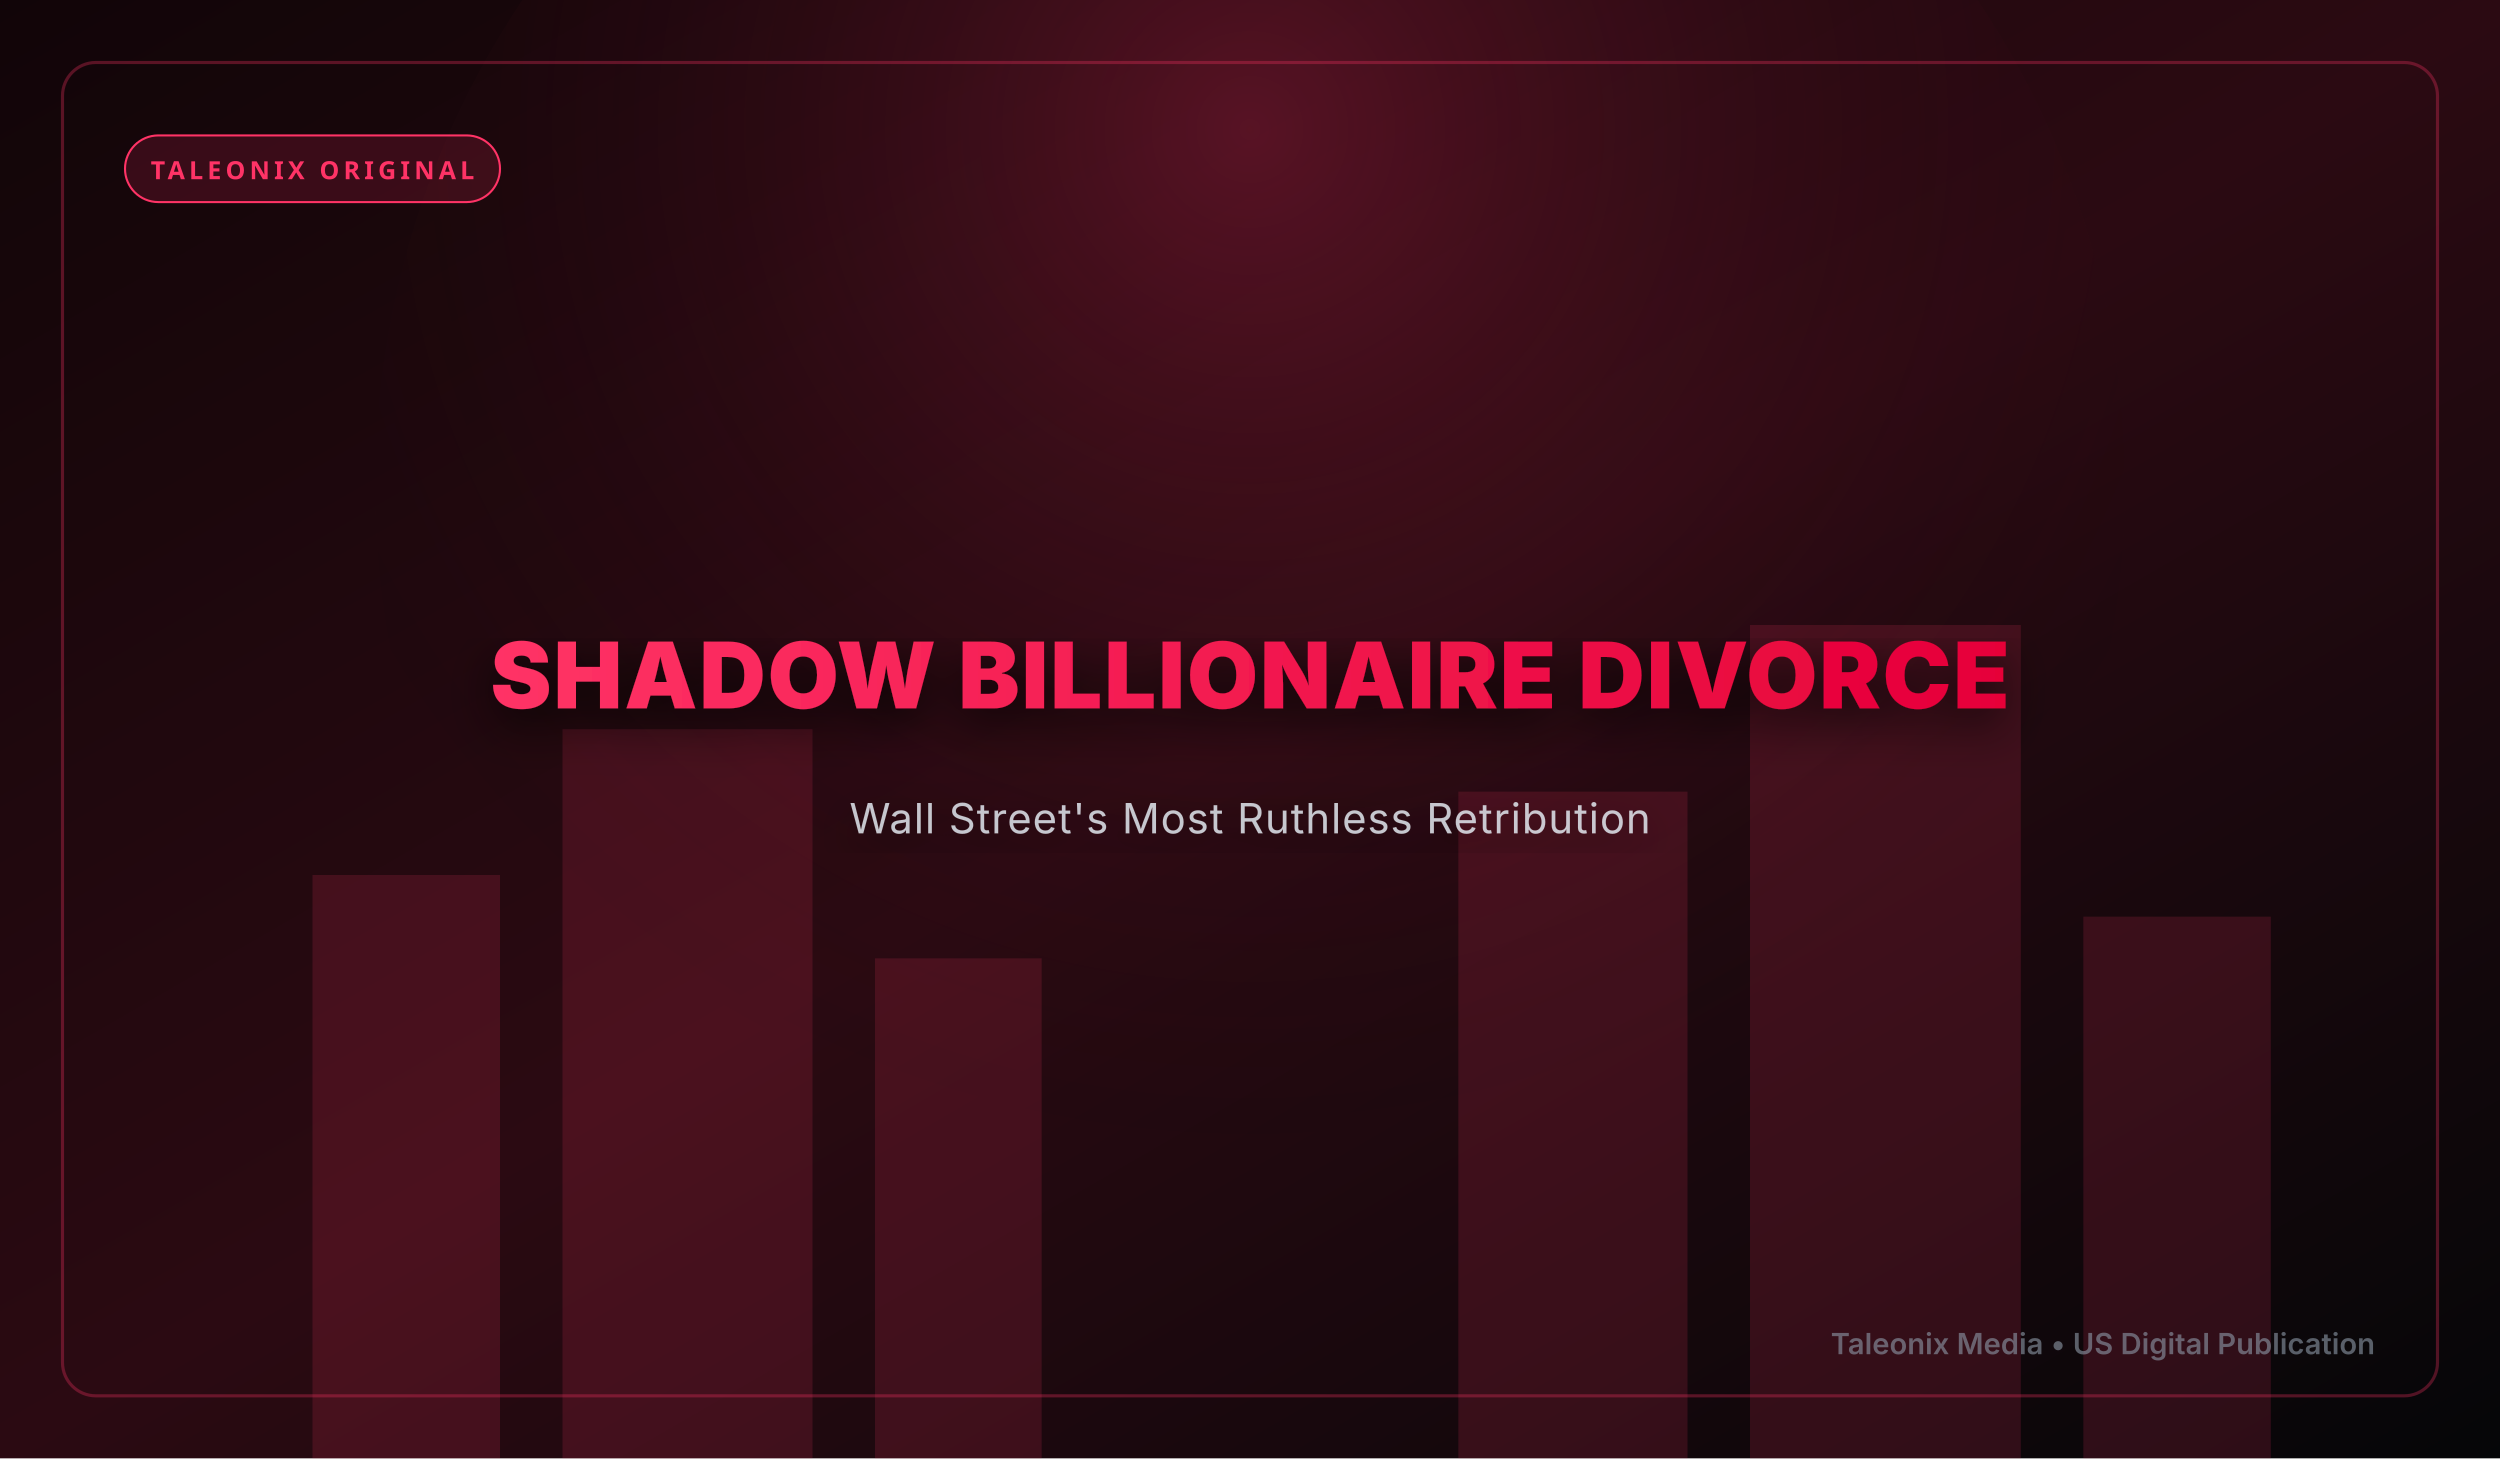
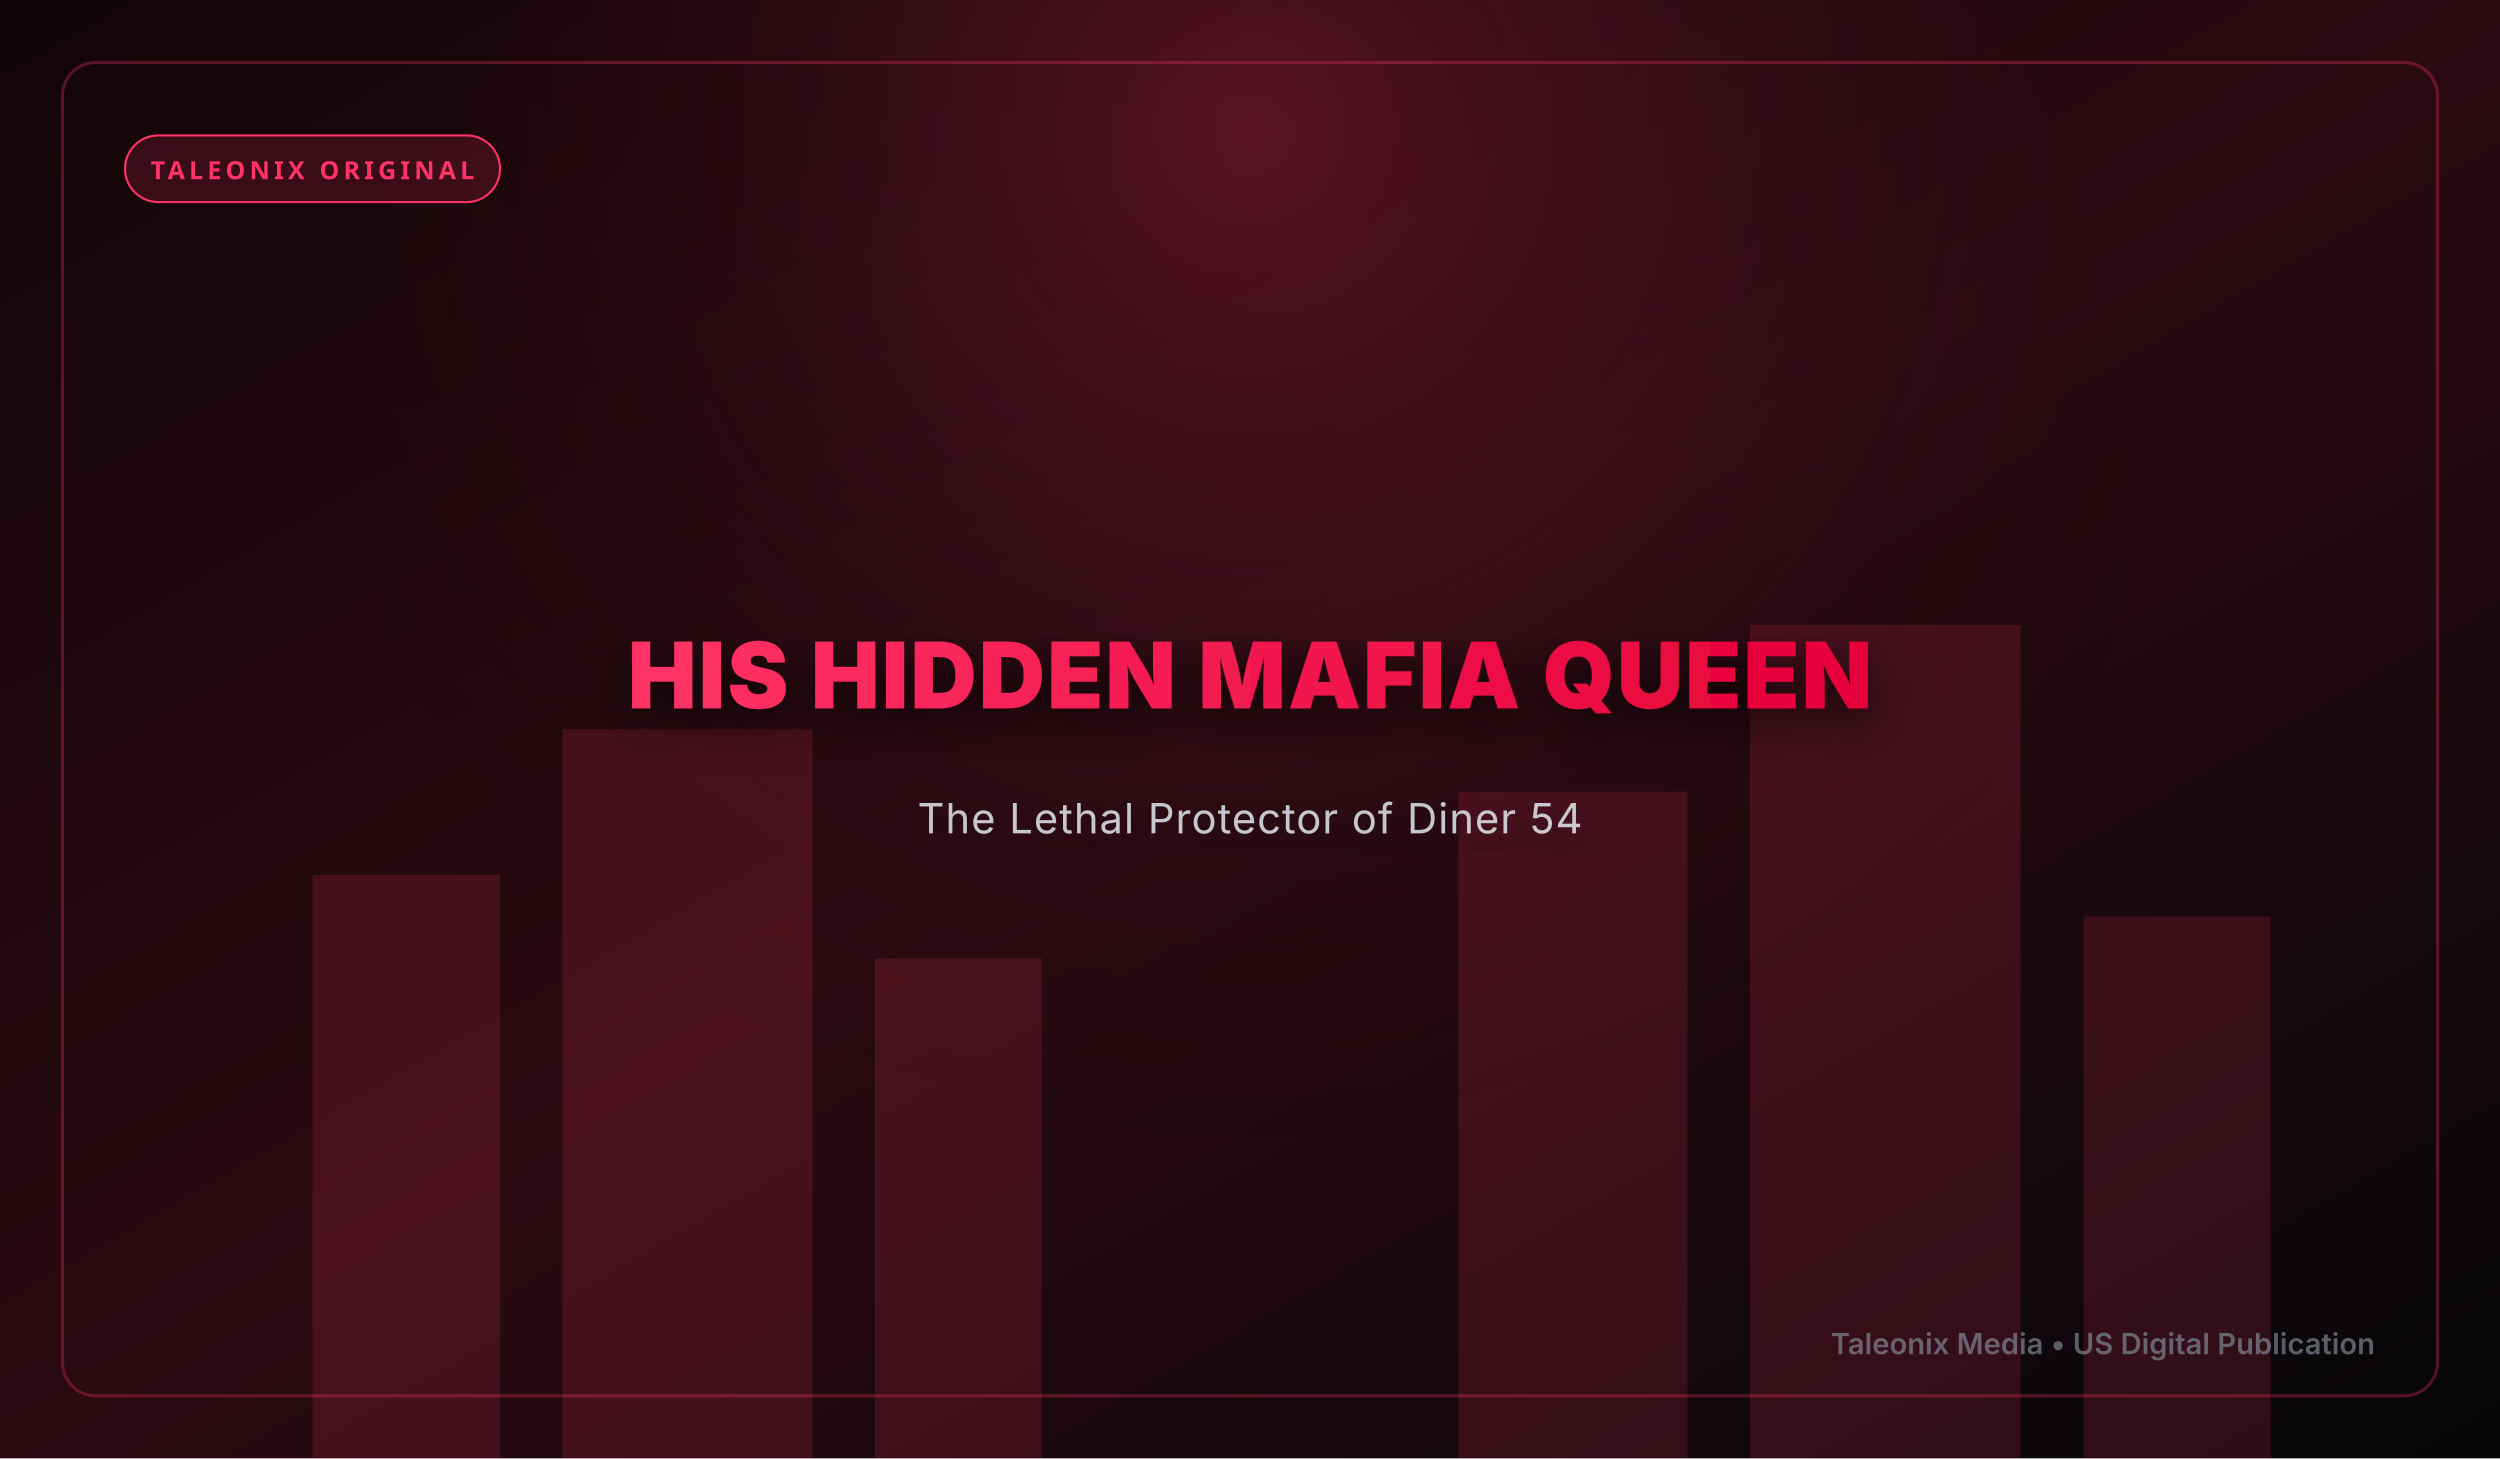
<svg xmlns="http://www.w3.org/2000/svg" viewBox="0 0 1200 700" width="100%" height="100%">
  <defs>
    <linearGradient id="bgGrad" x1="0%" y1="0%" x2="100%" y2="100%">
      <stop offset="0%" stop-color="#110508" />
      <stop offset="50%" stop-color="#2B0A12" />
      <stop offset="100%" stop-color="#050608" />
    </linearGradient>
    <linearGradient id="textGrad" x1="0%" y1="0%" x2="100%" y2="0%">
      <stop offset="0%" stop-color="#FF3366" />
      <stop offset="100%" stop-color="#E60039" />
    </linearGradient>
    <radialGradient id="glowGrad" cx="50%" cy="30%" r="60%">
      <stop offset="0%" stop-color="rgba(255, 51, 102, 0.25)" />
      <stop offset="100%" stop-color="transparent" />
    </radialGradient>
    <filter id="shadow" x="-10%" y="-10%" width="120%" height="120%">
      <feDropShadow dx="0" dy="8" stdDeviation="12" flood-color="#000000" flood-opacity="0.8" />
    </filter>
  </defs>
  <rect width="1200" height="700" fill="url(#bgGrad)" />
  <circle cx="600" cy="233.333" r="420" fill="url(#glowGrad)" />
  <g opacity="0.15">
    <rect x="150" y="420" width="90" height="280" fill="#FF3366" />
    <rect x="270" y="350" width="120" height="350" fill="#FF3366" />
    <rect x="420" y="460" width="80" height="240" fill="#FF3366" />
    <rect x="700" y="380" width="110" height="320" fill="#FF3366" />
    <rect x="840" y="300" width="130" height="400" fill="#FF3366" />
    <rect x="1000" y="440" width="90" height="260" fill="#FF3366" />
  </g>
  <rect x="30" y="30" width="1140" height="640" fill="none" stroke="#FF3366" stroke-width="1.5" stroke-opacity="0.3" rx="16" />
  <g transform="translate(60, 65)">
    <rect width="180" height="32" rx="16" fill="#FF3366" fill-opacity="0.15" stroke="#FF3366" stroke-width="1" />
    <text x="90" y="21" fill="#FF3366" font-family="'Outfit', sans-serif" font-size="12" font-weight="700" text-anchor="middle" letter-spacing="2">TALEONIX ORIGINAL</text>
  </g>
  <g filter="url(#shadow)" text-anchor="middle">
    <text x="600" y="340" fill="url(#textGrad)" font-family="'Outfit', 'Inter', sans-serif" font-size="44" font-weight="900" letter-spacing="1">
-         SHADOW BILLIONAIRE DIVORCE
+         HIS HIDDEN MAFIA QUEEN
      </text>
    <text x="600" y="400" fill="#E0E6ED" font-family="'Lora', 'Inter', sans-serif" font-size="20" font-weight="400" opacity="0.85" letter-spacing="0.5">
-         Wall Street's Most Ruthless Retribution
+         The Lethal Protector of Diner 54
      </text>
  </g>
  <text x="1140" y="650" fill="#8E9AA8" font-family="'Inter', sans-serif" font-size="14" font-weight="600" text-anchor="end" opacity="0.6">
      Taleonix Media • US Digital Publication
    </text>
</svg>
